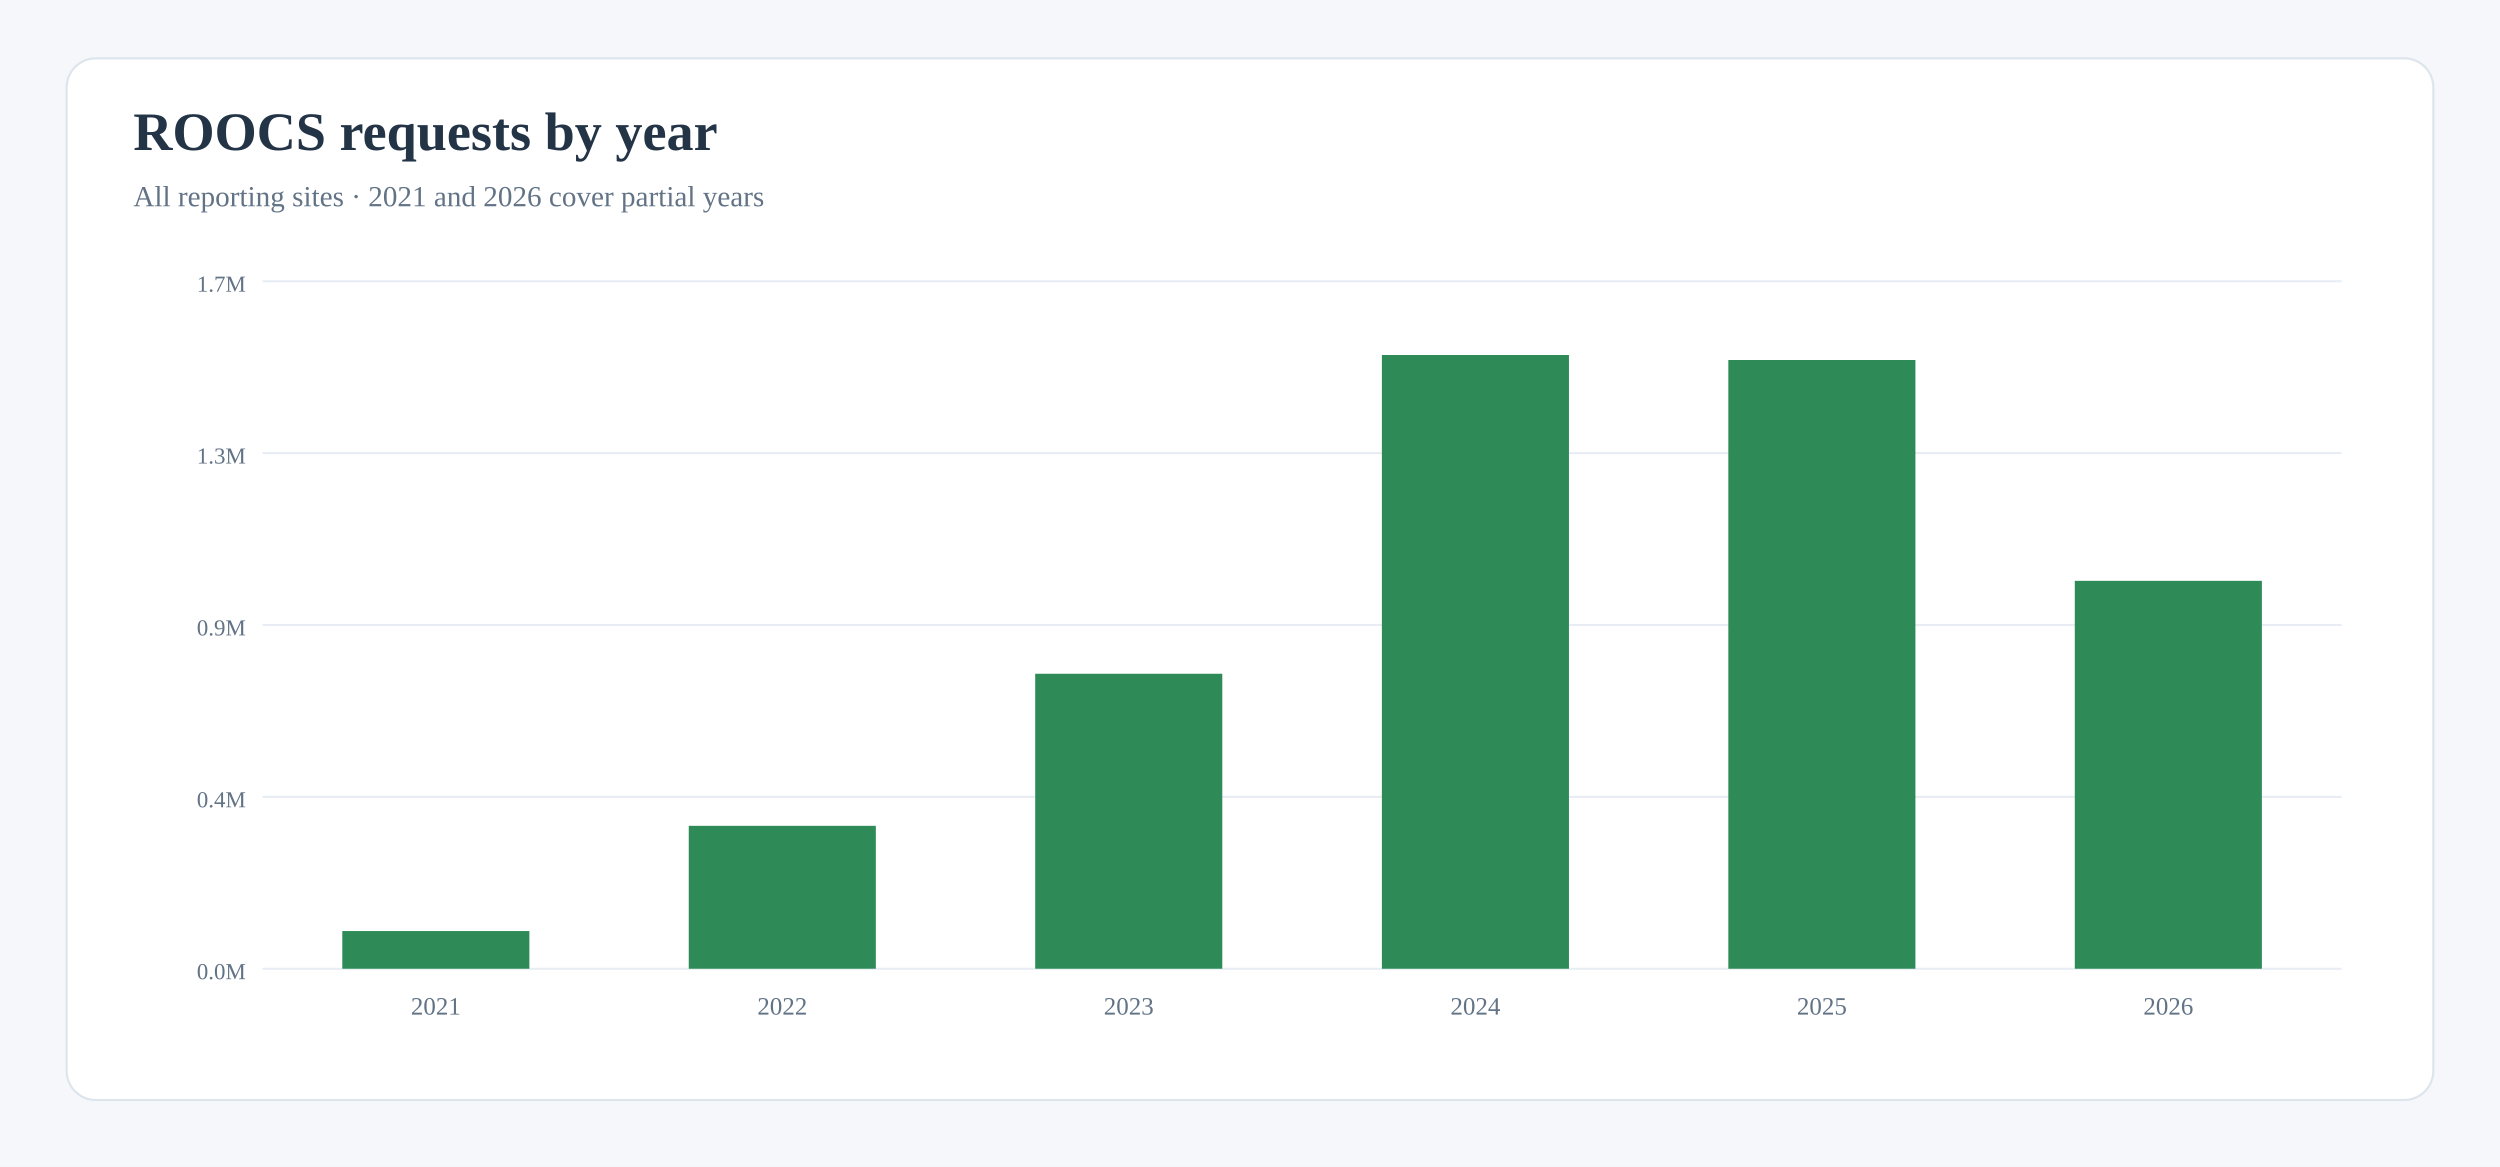
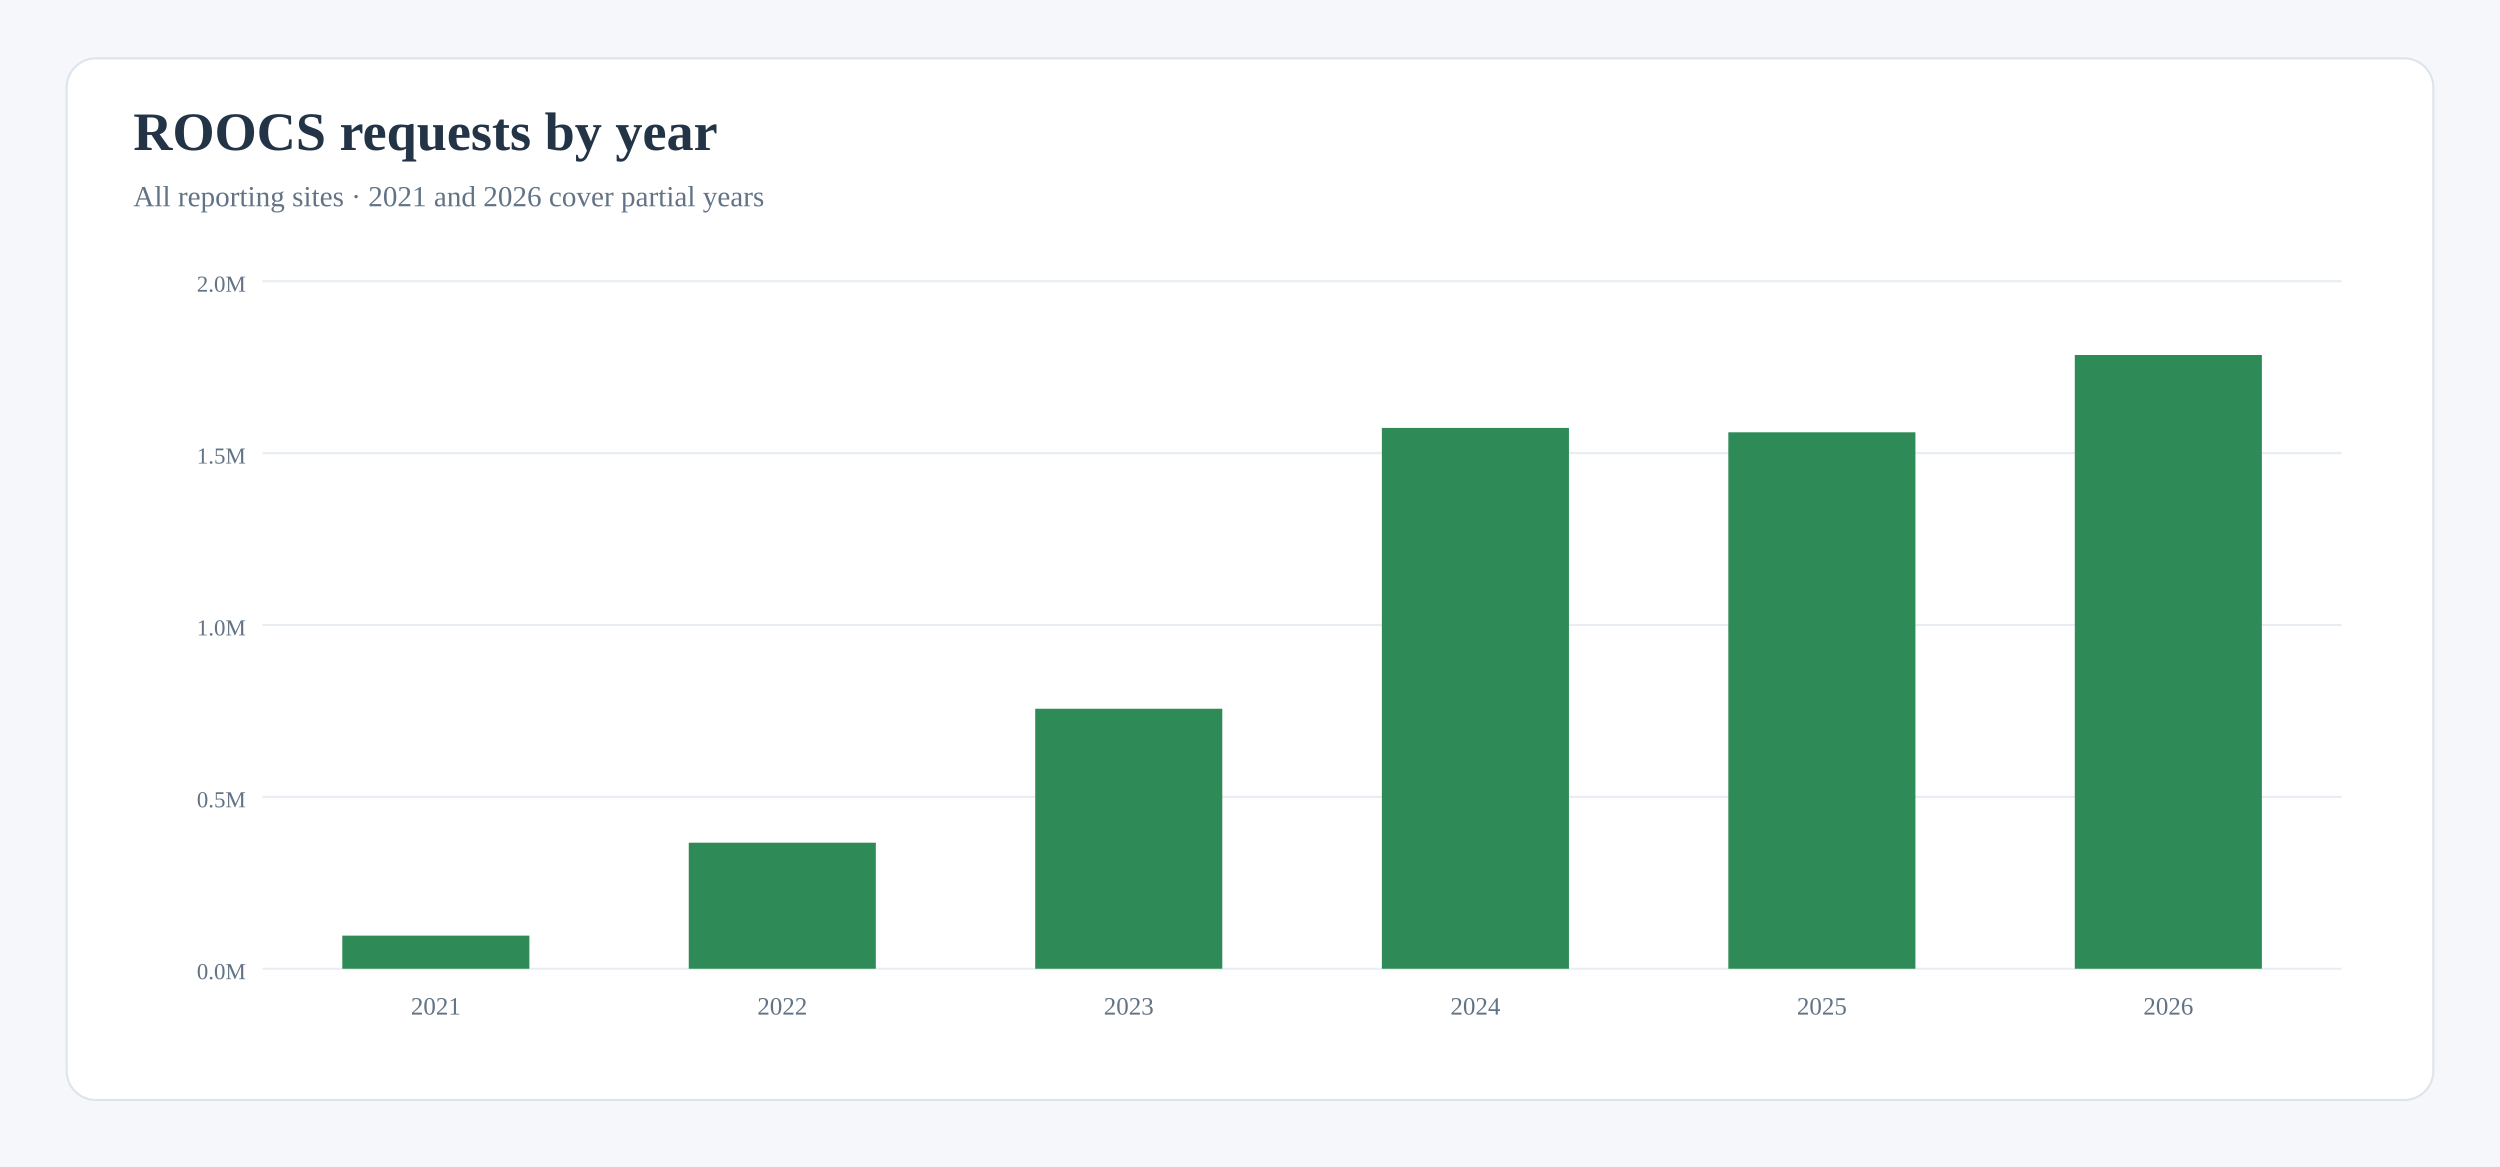
<svg xmlns="http://www.w3.org/2000/svg" width="1200" height="560" viewBox="0 0 1200 560">
  <rect width="100%" height="100%" fill="#f5f7fa" />
  <rect x="32" y="28" width="1136" height="500" rx="14" fill="#fff" stroke="#dce4ec" />
  <text x="64.0" y="72.0" font-size="26" text-anchor="start" fill="#243447" font-weight="700">ROOCS requests by year</text>
  <text x="64.0" y="99.0" font-size="14" text-anchor="start" fill="#627386" font-weight="400">All reporting sites · 2021 and 2026 cover partial years</text>
  <line x1="126" y1="465.0" x2="1124" y2="465.0" stroke="#e7edf3" />
  <text x="118.0" y="470.0" font-size="11" text-anchor="end" fill="#627386" font-weight="400">0.0M</text>
  <line x1="126" y1="382.5" x2="1124" y2="382.5" stroke="#e7edf3" />
-   <text x="118.0" y="387.5" font-size="11" text-anchor="end" fill="#627386" font-weight="400">0.4M</text>
+   <text x="118.0" y="387.5" font-size="11" text-anchor="end" fill="#627386" font-weight="400">0.5M</text>
  <line x1="126" y1="300.0" x2="1124" y2="300.0" stroke="#e7edf3" />
-   <text x="118.0" y="305.0" font-size="11" text-anchor="end" fill="#627386" font-weight="400">0.9M</text>
+   <text x="118.0" y="305.0" font-size="11" text-anchor="end" fill="#627386" font-weight="400">1.0M</text>
  <line x1="126" y1="217.5" x2="1124" y2="217.5" stroke="#e7edf3" />
-   <text x="118.0" y="222.5" font-size="11" text-anchor="end" fill="#627386" font-weight="400">1.3M</text>
+   <text x="118.0" y="222.5" font-size="11" text-anchor="end" fill="#627386" font-weight="400">1.5M</text>
  <line x1="126" y1="135.0" x2="1124" y2="135.0" stroke="#e7edf3" />
-   <text x="118.0" y="140.0" font-size="11" text-anchor="end" fill="#627386" font-weight="400">1.7M</text>
-   <rect x="164.3" y="446.9" width="89.8" height="18.1" fill="#2E8B57" />
+   <text x="118.0" y="140.0" font-size="11" text-anchor="end" fill="#627386" font-weight="400">2.0M</text>
+   <rect x="164.3" y="449.1" width="89.8" height="15.9" fill="#2E8B57" />
  <text x="209.2" y="487.0" font-size="12" text-anchor="middle" fill="#627386" font-weight="400">2021</text>
-   <rect x="330.6" y="396.4" width="89.8" height="68.6" fill="#2E8B57" />
+   <rect x="330.6" y="404.5" width="89.8" height="60.5" fill="#2E8B57" />
  <text x="375.5" y="487.0" font-size="12" text-anchor="middle" fill="#627386" font-weight="400">2022</text>
-   <rect x="496.9" y="323.4" width="89.8" height="141.6" fill="#2E8B57" />
+   <rect x="496.9" y="340.2" width="89.8" height="124.8" fill="#2E8B57" />
  <text x="541.8" y="487.0" font-size="12" text-anchor="middle" fill="#627386" font-weight="400">2023</text>
-   <rect x="663.3" y="170.4" width="89.8" height="294.6" fill="#2E8B57" />
+   <rect x="663.3" y="205.4" width="89.8" height="259.6" fill="#2E8B57" />
  <text x="708.2" y="487.0" font-size="12" text-anchor="middle" fill="#627386" font-weight="400">2024</text>
-   <rect x="829.6" y="172.8" width="89.8" height="292.2" fill="#2E8B57" />
+   <rect x="829.6" y="207.5" width="89.8" height="257.5" fill="#2E8B57" />
  <text x="874.5" y="487.0" font-size="12" text-anchor="middle" fill="#627386" font-weight="400">2025</text>
-   <rect x="995.9" y="278.8" width="89.8" height="186.2" fill="#2E8B57" />
+   <rect x="995.9" y="170.4" width="89.8" height="294.6" fill="#2E8B57" />
  <text x="1040.8" y="487.0" font-size="12" text-anchor="middle" fill="#627386" font-weight="400">2026</text>
</svg>
